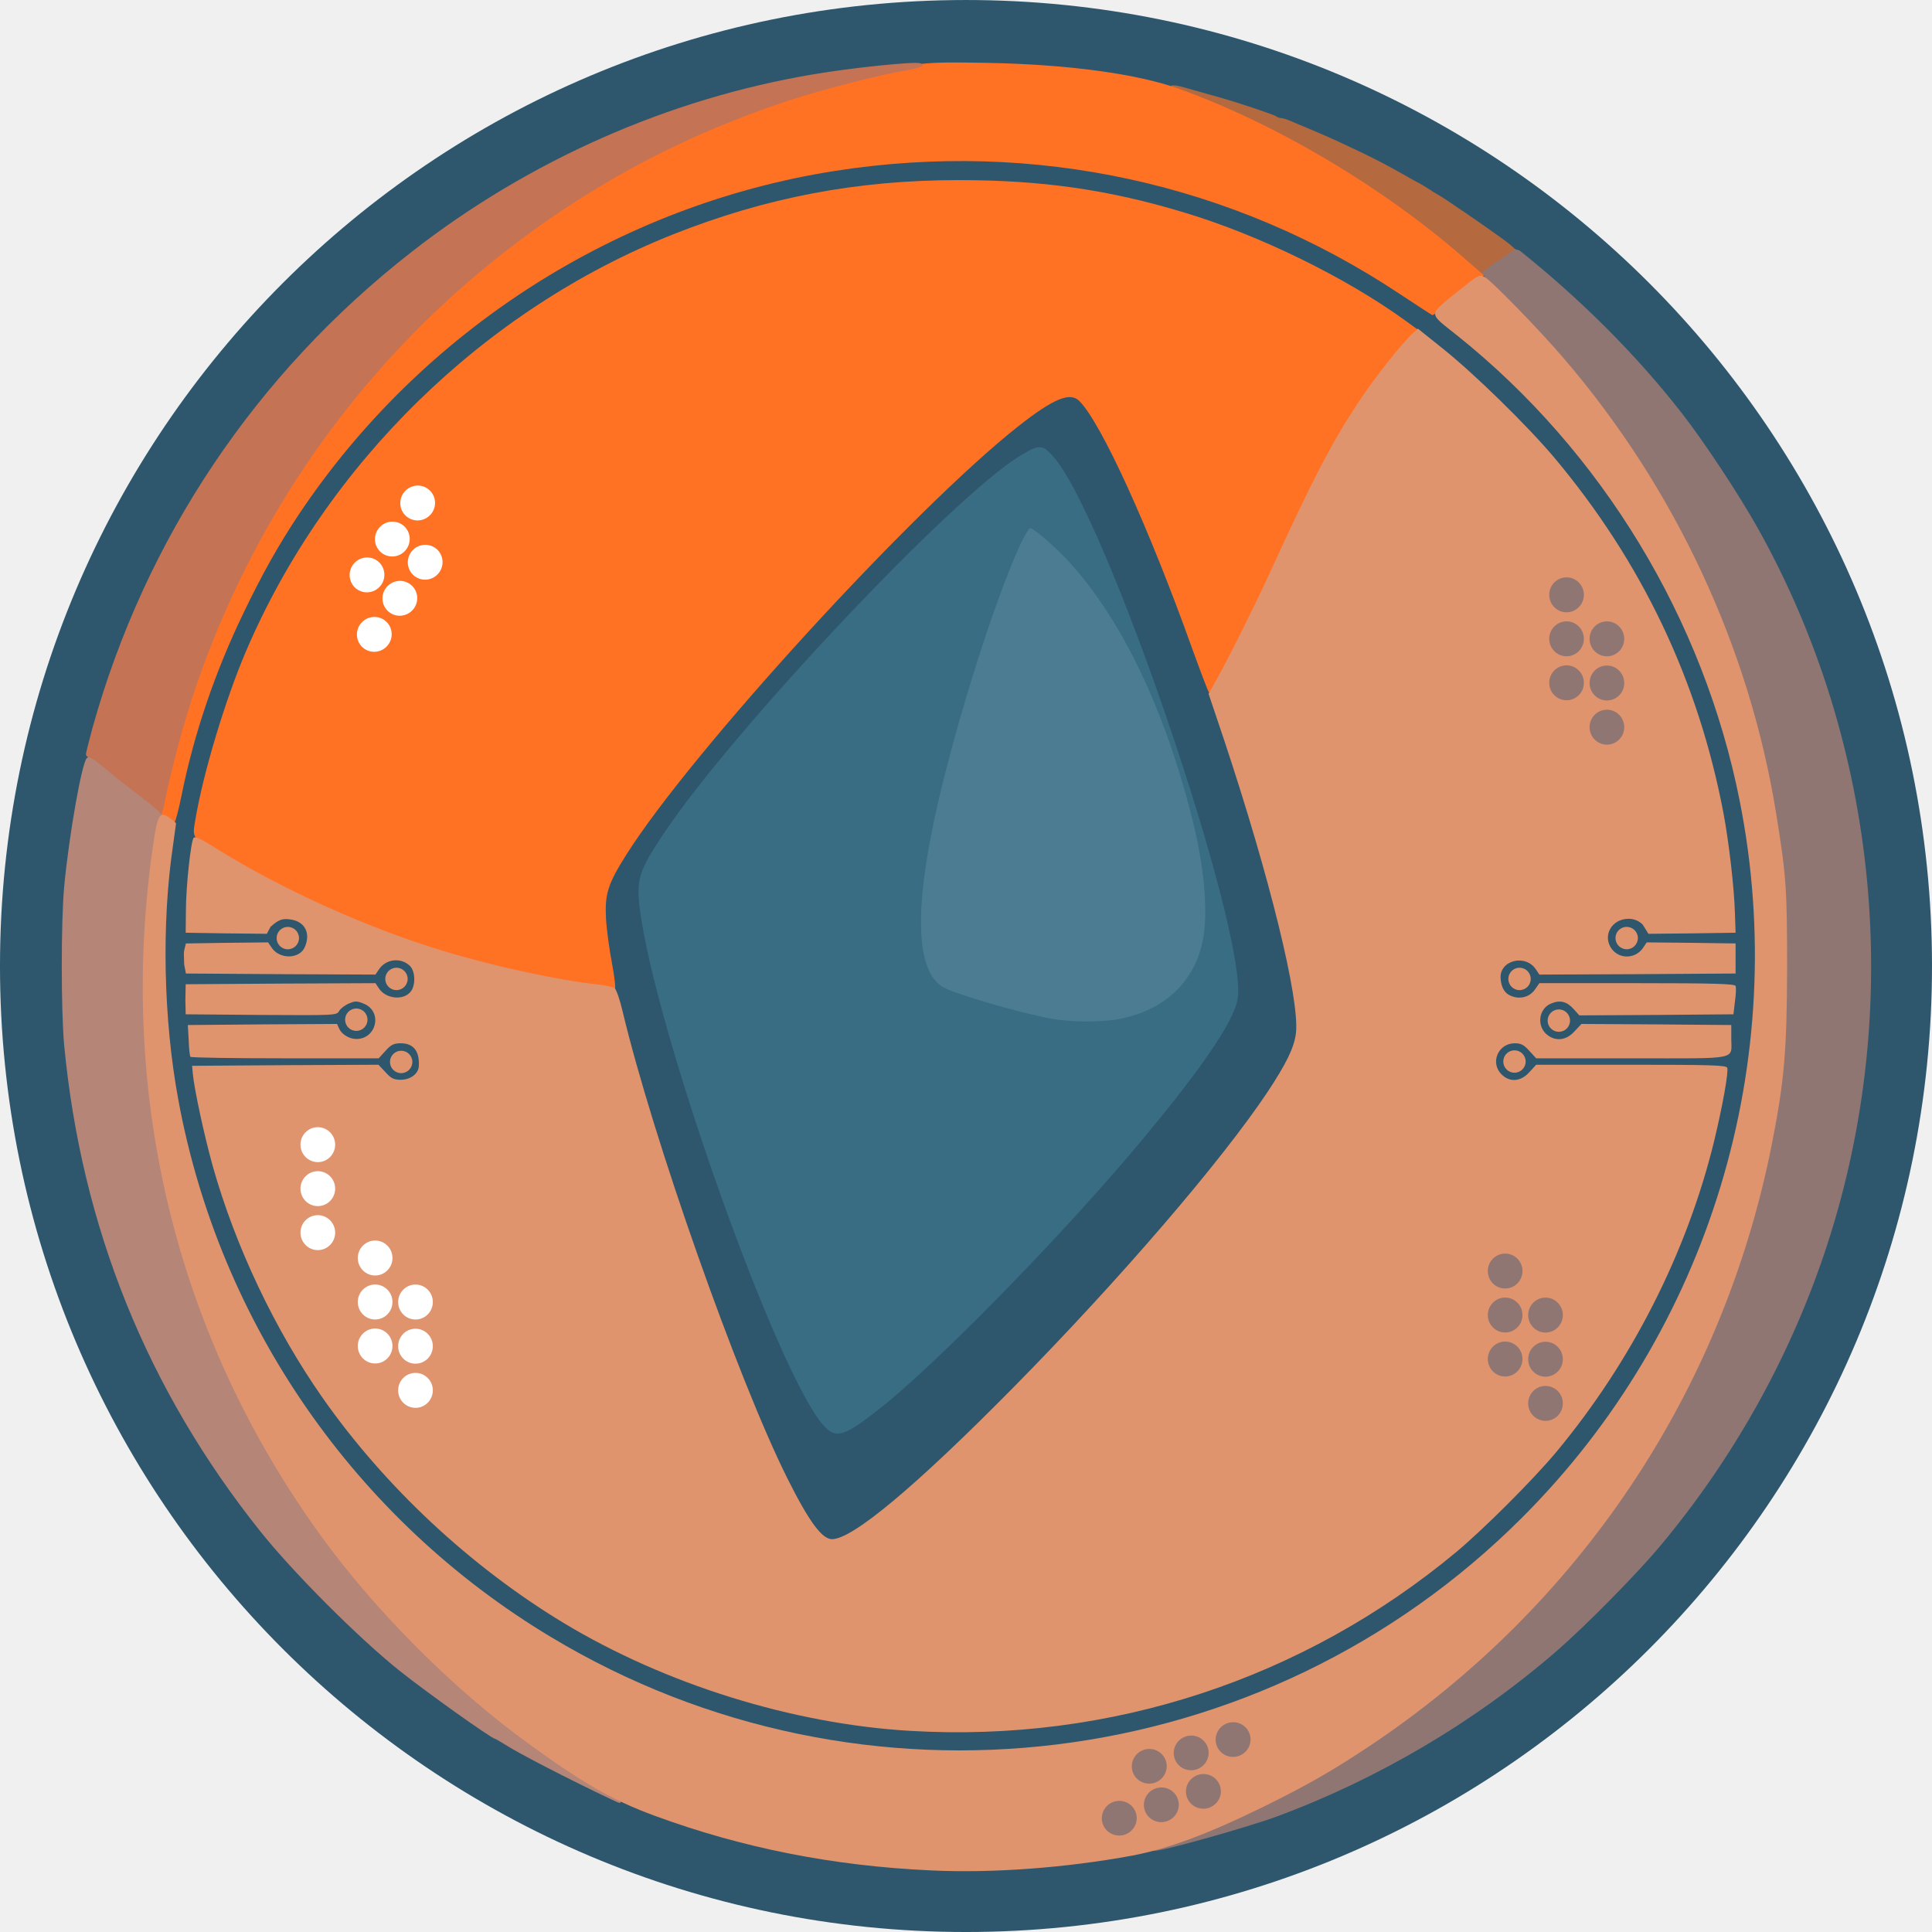
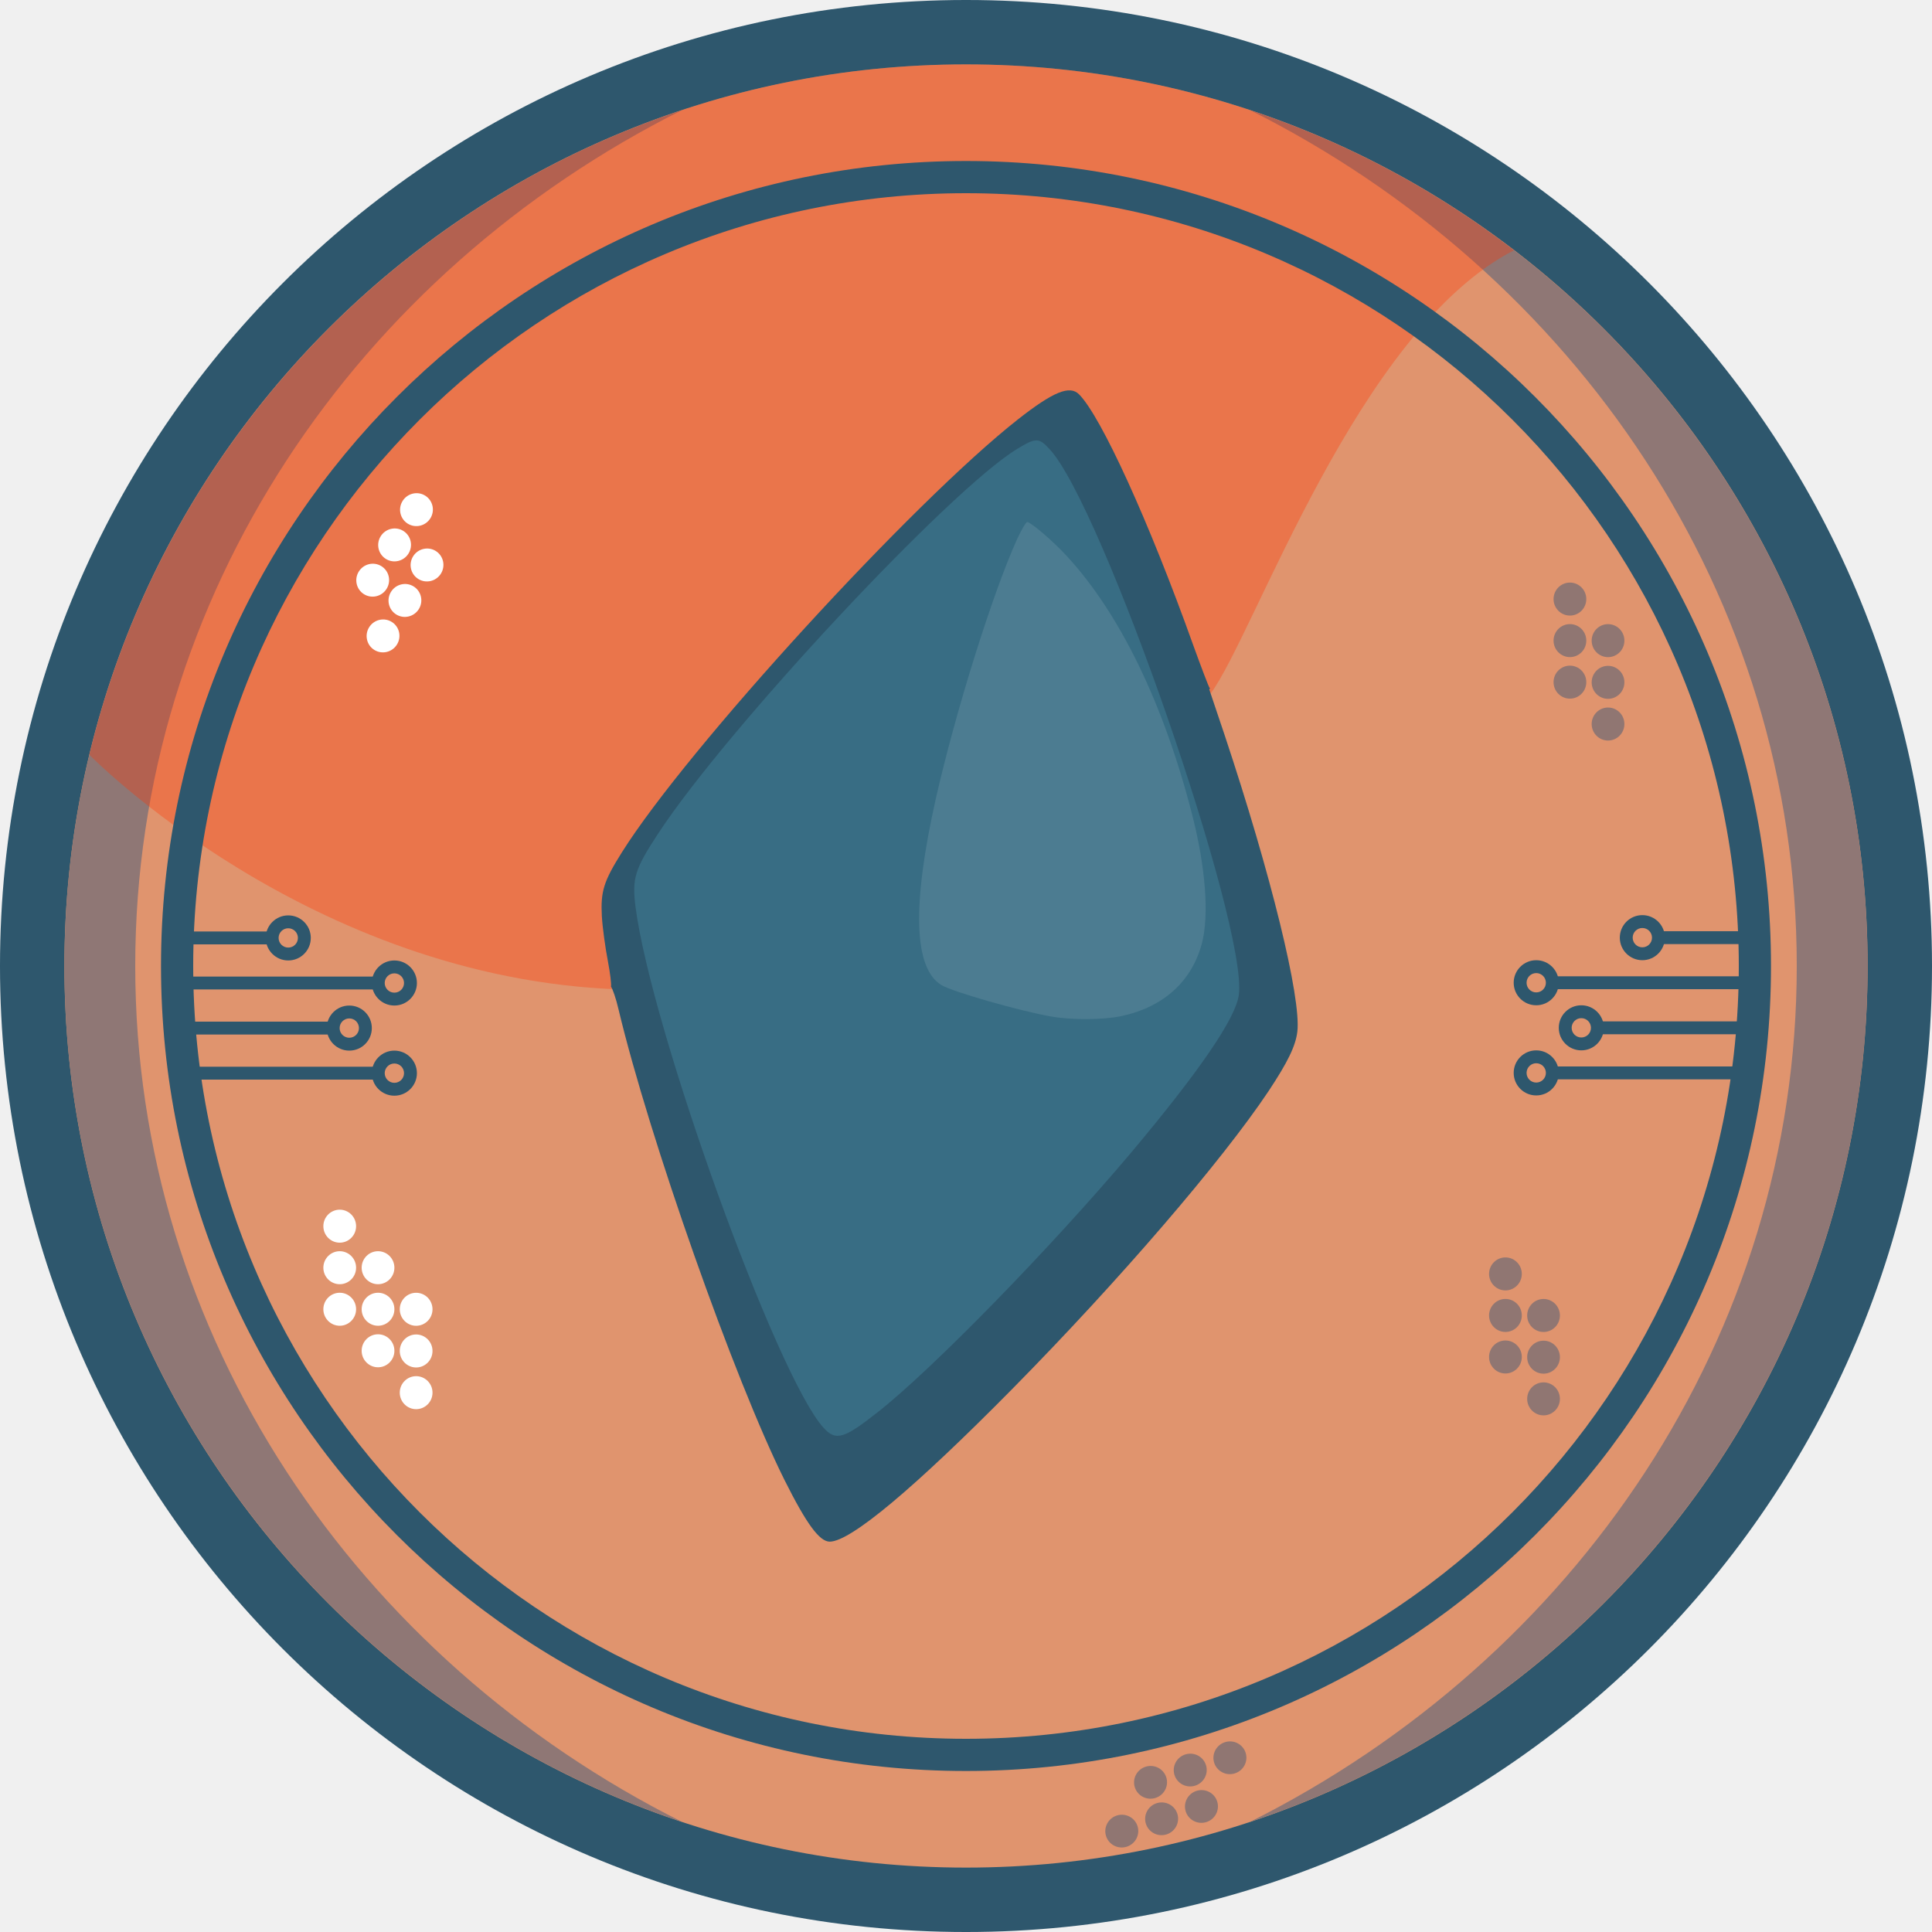
- <svg xmlns="http://www.w3.org/2000/svg" width="100%" height="100%" viewBox="0 0 900 900" version="1.1" xml:space="preserve" style="fill-rule:evenodd;clip-rule:evenodd;stroke-linejoin:round;stroke-miterlimit:1.414;">
-   <g transform="matrix(3.9332,0,0,3.63918,-1435.04,-1471.36)">
-     <ellipse cx="479.263" cy="527.966" rx="114.411" ry="123.654" style="fill:rgb(46,87,109);" />
+ <svg xmlns="http://www.w3.org/2000/svg" width="100%" height="100%" viewBox="0 0 300 300" version="1.1" xml:space="preserve" style="fill-rule:evenodd;clip-rule:evenodd;stroke-linejoin:round;stroke-miterlimit:1.414;">
+   <g transform="matrix(-1.65917,-7.36819e-16,7.36819e-16,-1.65917,150,150)">
+     <circle cx="0" cy="0" r="90.407" style="fill:rgb(46,87,109);" />
  </g>
-   <path d="M383.7,664.1C362.1,640.1 305.1,479.8 298,423C296.4,409.7 297.7,405.6 308.7,389C340.9,340.5 444.1,231 475.4,212.2C484,207 485.5,207 490.3,212.3C514.5,238.2 580.8,432.6 576.6,464.9C575.2,475.7 558.2,500.2 526.4,537.7C489.1,581.5 433.6,637.8 408.5,657.2C393,669.3 389.3,670.3 383.7,664.1Z" style="fill:rgb(56,109,132);fill-rule:nonzero;" />
-   <path d="M489.5,474.5C474.8,471.8 444.3,462.9 439.2,459.8C426.4,452 425.7,422.9 437,373.7C446.4,333.2 463.7,278.8 475.3,253.6C477.3,249.4 479.3,246 479.9,246C481.5,246 491.9,255 497.9,261.6C522.4,288.3 542.6,330.4 555.4,381.5C561.5,405.7 563.1,427.9 559.7,440.9C555,458.5 541.9,470.4 522.4,474.5C514,476.3 499,476.3 489.5,474.5Z" style="fill:rgb(76,124,145);fill-rule:nonzero;" />
-   <path d="M681.2,121.5C663.4,105.7 633.3,84.5 610.5,71.7C595.7,63.4 572.9,52.5 558,46.6C550.8,43.8 545,41 545.2,40.5C545.6,39.2 547.8,39.5 556.5,42.1C560.4,43.2 565.3,44.6 567.5,45.2C575.9,47.5 593.5,53.4 594.5,54.2C595,54.6 596,55 596.8,55C597.6,55 599.8,55.7 601.8,56.6C603.9,57.5 606.4,58.6 607.5,59C620.9,64.7 620.7,64.6 635,71.4C640.2,73.9 647.7,77.8 651.5,80C655.4,82.2 659.4,84.5 660.5,85C661.6,85.6 663.9,86.9 665.5,88C667.2,89.1 669.1,90.3 669.9,90.7C671.8,91.6 692.8,106 700.7,111.8C704.1,114.3 706.7,116.7 706.4,117.1C706,117.9 690.1,129.1 689.7,128.9C689.6,128.9 685.7,125.5 681.2,121.5Z" style="fill:rgb(180,105,62);fill-rule:nonzero;" />
-   <path d="M537.5,862.1C536.9,861 603.8,832.9 618,824.5C684.6,785 739.5,728.7 777.1,661.5C817.2,589.6 836.7,503.3 831,422C823.5,315.9 781,221 707.2,145.8C697.6,136.1 690.1,127.6 690.5,127.1C690.8,126.5 693.9,124.1 697.3,121.8C700.7,119.6 705.673,116.174 705.669,115.993C705.677,115.998 707.815,116.632 707.9,116.7C736.9,139.9 762.5,165.6 783.4,192.4C793.8,205.7 810.3,230.7 819.1,246.5C875.2,347.1 887.1,469.2 851.3,579.5C834.7,630.7 807.9,679 773.1,720.5C762.5,733.2 738.5,757.5 725.5,768.8C687.4,801.9 642.1,828.7 594.5,846.3C580.2,851.5 538.3,863.3 537.5,862.1Z" style="fill:rgb(144,118,114);fill-rule:nonzero;" />
-   <path d="M279,460.8C220.6,453.3 158.1,431.5 107,401C88.8,390.2 89.5,391 91,381.9C94.6,360.3 104.9,326.1 114.5,303.6C151.9,216 225.5,144.2 313.5,109.2C356.8,92 399.2,83.9 446.5,83.9C485.3,83.9 516.4,88.3 552,99.1C586.8,109.6 627,129.3 654.6,149.3L661.2,154.1L656.8,158.8C635.8,181.4 621,206.7 592.8,268.5C584.8,286 567,320.8 565.3,322.2C564.5,322.9 563.6,322.9 563.1,322.4C562.7,321.9 559.3,313 555.5,302.5C535.2,245.7 513,197 502.8,186.8C498.5,182.5 490.9,185.6 474.7,198.3C425.9,236.6 321.7,350.5 291.6,398.4C283.1,411.9 281.7,416.5 282.3,428C282.6,433.2 283.9,442.6 285.1,448.8C286.3,455.2 286.9,460.5 286.4,460.9C285.9,461.3 282.6,461.3 279,460.8Z" style="fill:rgb(255,114,36);fill-rule:nonzero;" />
-   <path d="M77.2,381.8C74,379.8 73.8,379.5 74.5,375.2C74.9,372.7 76.9,363.6 79.1,354.9C107.8,238.1 185.1,137.4 291.5,77.9C324,59.8 361.5,45 398.2,36.1C427.3,29 429.9,28.7 460.3,29.3C497.6,30 530,34.4 549.6,41.5C594.9,57.9 644.5,87.4 681.9,120.1L691.3,128.3L688.4,130.4C686.8,131.6 681.5,135.8 676.7,139.8C671.9,143.8 667.6,147 667.2,146.8C666.8,146.6 660,142.2 652,136.9C574.4,85.3 481.7,65.1 389.1,79.6C287.9,95.4 196.5,153.9 139.3,239.5C129.8,253.8 122.4,266.9 113.5,285.4C100.2,312.9 90.4,341.7 84.6,370.4C83.3,376.9 81.8,382.6 81.3,383.1C80.9,383.5 79,383 77.2,381.8Z" style="fill:rgb(255,114,36);fill-rule:nonzero;" />
-   <path d="M66.5,373.9C53.5,364.2 40,352.7 40,351.5C40,350.9 41.4,345.4 43,339.4C67.6,250.9 119.2,173.9 191.8,117.3C246.2,74.8 311.5,45.9 379,34.6C396.6,31.6 426.4,28.5 428.7,29.5C431.4,30.5 428.9,31.7 421.5,32.9C409.4,34.9 382.5,41.9 366.9,47C339.9,56 314.7,67 291.5,79.9C195.5,133.6 124.5,219.6 89.9,324C85.2,338.3 79.3,360.4 76.9,372.8C76.3,376.2 75.4,379.2 75.1,379.4C74.7,379.7 70.9,377.2 66.5,373.9Z" style="fill:rgb(196,116,84);fill-rule:nonzero;" />
-   <path d="M284.5,838.1C265.5,829.1 241.6,816.8 235.3,812.7C232.9,811.2 230.8,810 230.6,810C229.1,810 198.1,787.9 186,778.2C167,763 136.7,732.7 121.3,713.4C68.6,647.4 38,571.8 29.9,487C28.4,470.9 28.4,429.1 29.9,413C32.2,388.7 38.1,355.6 40.4,353.2C41.4,352.2 43,353 48.8,357.9C52.7,361.2 60.5,367.3 66,371.5C73.3,377 76,379.6 75.6,380.8C73.3,388.6 70.2,415.8 69,439.2C67.3,470.7 70,509.9 76,541.5C96.4,648.2 157.1,744.6 244,808.7C256.4,817.8 273.6,829.2 282.8,834.2C286.7,836.4 289.8,838.6 289.4,839.1C288.7,840.2 289.2,840.3 284.5,838.1Z" style="fill:rgb(181,133,120);fill-rule:nonzero;" />
+   <g transform="matrix(-1.54856,-6.87697e-16,6.87697e-16,-1.54856,150,150)">
+     <circle cx="0" cy="0" r="90.407" style="fill:rgb(224,148,110);" />
+   </g>
+   <g id="Layer1">
+     <path d="M105.905,17.097C55.405,42.416 21,92.459 21,150C21,207.541 55.405,257.584 105.905,282.903C50.214,264.411 10,211.865 10,150C10,88.135 50.214,35.589 105.905,17.097Z" style="fill:rgb(143,119,117);" />
+     <g transform="matrix(-1,0,0,1,300,0)">
+       <path d="M105.905,17.097C55.405,42.416 21,92.459 21,150C21,207.541 55.405,257.584 105.905,282.903C50.214,264.411 10,211.865 10,150C10,88.135 50.214,35.589 105.905,17.097Z" style="fill:rgb(143,119,117);" />
+     </g>
+   </g>
+   <path d="M13.881,117.157C28.675,55.712 84.041,10 150,10C182.003,10 211.512,20.761 235.103,38.859C210.769,51.377 194.9,98.362 187.961,107.738C164.367,139.619 144.583,155.299 96.275,153.634C47.966,151.968 13.931,117.26 13.931,117.26L13.881,117.157Z" style="fill:rgb(255,52,0);fill-opacity:0.32;" />
  <g>
-     <path d="M433.5,871.3C387.8,869.2 345.7,860.8 305.1,845.9C285.5,838.7 271.7,830.8 246,812.1C211.3,787 175.1,750.7 149.9,716C81.6,622 54.2,508.5 71.6,391.8C73.5,379.4 74.5,377.8 79,381C80.6,382.2 82,383.3 82,383.6C82,383.8 81.3,388.4 80.6,393.8C75.2,430.1 76.1,474.8 83.1,512.5C102.3,616.6 165.6,707.9 256.5,762.5C402,850.1 588.9,827.1 709,707C796.4,619.7 834.5,494 810.4,373C793.6,288.3 746.3,210.4 679.2,156.6C664.9,145.1 664.9,147.4 679.8,135.2C688.6,128.1 689.2,127.8 691.6,129C694.8,130.8 717.1,153.6 728.6,167.1C780.4,227.5 815,301.8 827.4,379C832.1,408 832.5,414 832.5,451C832.4,489.3 831.2,503.6 825.4,533C802.5,648.5 735.7,748.4 637.5,813.7C620.5,825 608.9,831.6 588.9,841.5C562.8,854.3 544.3,861.2 527.5,864.4C496.7,870.1 462.1,872.7 433.5,871.3Z" style="fill:rgb(224,148,110);fill-rule:nonzero;" />
-     <path d="M424,806.3C369.3,803.1 309.9,784.6 262.5,756C219.2,729.8 179.4,692.7 150.3,651.2C128.1,619.5 109.7,580.8 99.1,543.2C95.3,529.6 90.5,507.6 89.8,500L89.5,496.5L132.9,496.2L176.3,496L179.6,499.5C182.2,502.4 183.5,503 186.7,503C191.2,503 194.9,500.2 195.1,496.7C195.5,489.6 192.6,486 186.7,486C183.5,486 182.2,486.6 179.6,489.5L176.4,493L132.7,493C108.7,493 88.9,492.7 88.7,492.3C88.4,491.8 88,488.4 87.9,484.5L87.5,477.5L122.3,477.2L157,477L158.1,479.4C159.3,481.9 162.8,484 166,484C175.3,484 178.32,471.544 169.8,467.7C165.981,465.977 164.973,466.491 162.7,467.4C160.7,468.2 158.7,469.8 158,470.9C156.9,473 156.6,473 121.7,472.8L86.5,472.5L86.358,465.839L86.5,458.5L130.7,458.2L174.9,458L176.5,460.4C179.8,465.5 188.3,466.2 191.5,461.7C193.7,458.6 193.4,452.4 191,450C186.9,445.9 179.8,446.6 176.5,451.6L174.9,454L130.7,453.8L86.6,453.5L85.8,449.3C85.742,446.972 85.656,445.565 85.659,444.501C85.662,443.646 85.722,443.013 85.9,442.3L86.6,439.5L105.8,439.2L124.9,439L126.5,441.4C130.1,446.9 139.3,446.9 141.9,441.4C144.9,434.8 142.1,429.2 135.2,428.3C131.559,427.825 129.871,428.296 126.009,431.77L124.3,435L105.4,434.8L86.5,434.5L86.6,424.5C86.6,412.9 88.9,392 90.2,390.3C90.8,389.5 93.7,390.8 100.3,395C131.2,414.3 171.2,432.4 207.5,443.3C230.3,450.2 261,456.8 278.4,458.6C282,459 285.6,459.8 286.4,460.4C287.1,461 288.8,465.8 290,471C304.1,530.2 343.6,642.2 366.7,688.5C376.9,708.9 382.9,717 387.6,717C397.2,717 426.7,692.3 472,646.4C521.6,596.1 568.9,541 590.4,508.8C599.2,495.5 602.9,488 603.7,481.3C605.5,465.6 591.5,408.6 570.1,344.3L563,323.2L566.6,316.8C571.7,307.9 584.2,282.8 591,268C611.2,223.8 620,206.9 632.4,188C640.1,176.3 652.7,160.3 658.1,155.3L660.5,153.1L672,162.3C686.8,174.1 711.5,198.3 723.9,213C764.9,261.8 791.2,317.2 802.9,379C805.4,392.4 807.9,413.9 808.2,425.5L808.5,434.5L788.2,434.8L767.9,435L765.224,430.683C763.024,428.483 760.3,428 758.7,428C750.6,428 746.2,436.2 751,442.3C754.8,447 762.1,446.6 765.5,441.4L767.1,439L787.8,439.2L808.5,439.5L808.5,453.5L762.8,453.8L717.1,454L715.5,451.6C710.6,444.2 698.394,447.34 699.038,455.815C699.479,461.622 702.222,463.1 703.2,463.6C707.5,465.8 712.4,464.7 715,461L717.1,458L762.6,458C798.1,458 808.2,458.3 808.5,459.3C808.8,459.9 808.7,463.2 808.2,466.5L807.5,472.5L771.6,472.8L735.7,473L733.1,470.1C729.9,466.5 726.7,465.7 722.5,467.5C716.5,470 715.7,478.6 721.2,482.4C725.1,485.2 729.8,484.5 733.4,480.5L736.7,477L771.6,477.2L806.5,477.5L806.5,483.5C806.4,494 811.3,493 760.4,493L715.6,493L712.4,489.5C709.9,486.7 708.5,486 705.6,486C697.9,486 694,495.1 699.5,500.5C703.3,504.3 708.4,503.9 712.4,499.5L715.6,496L759.9,496C796.3,496 804.2,496.2 804.6,497.4C805.3,499.3 802.5,515 798.5,531.6C785.8,583.6 760,634.3 724.9,676.5C714.2,689.3 691.3,712.2 678.5,722.9C607.1,782.3 517.2,811.8 424,806.3Z" style="fill:rgb(224,148,110);fill-rule:nonzero;" />
-     <g>
-       <g transform="matrix(-1,2.77556e-16,-2.77556e-16,-1,134.073,436.999)">
-         <circle cx="0" cy="0" r="5.215" style="fill:rgb(224,148,110);" />
-       </g>
-       <g transform="matrix(-1,2.77556e-16,-2.77556e-16,-1,184.683,456.018)">
-         <circle cx="0" cy="0" r="5.215" style="fill:rgb(224,148,110);" />
-       </g>
-       <g transform="matrix(-1,2.77556e-16,-2.77556e-16,-1,165.978,475.014)">
-         <circle cx="0" cy="0" r="5.215" style="fill:rgb(224,148,110);" />
-       </g>
-       <g transform="matrix(-1,2.77556e-16,-2.77556e-16,-1,186.879,494.694)">
-         <circle cx="0" cy="0" r="5.215" style="fill:rgb(224,148,110);" />
-       </g>
-       <g transform="matrix(-1,2.77556e-16,-2.77556e-16,-1,757.767,436.984)">
-         <circle cx="0" cy="0" r="5.215" style="fill:rgb(224,148,110);" />
-       </g>
-       <g transform="matrix(-1,2.77556e-16,-2.77556e-16,-1,707.855,456.021)">
-         <circle cx="0" cy="0" r="5.215" style="fill:rgb(224,148,110);" />
-       </g>
-       <g transform="matrix(-1,2.77556e-16,-2.77556e-16,-1,726.165,475.44)">
-         <circle cx="0" cy="0" r="5.215" style="fill:rgb(224,148,110);" />
-       </g>
-       <g transform="matrix(-1,2.77556e-16,-2.77556e-16,-1,705.5,494.5)">
-         <circle cx="0" cy="0" r="5.215" style="fill:rgb(224,148,110);" />
-       </g>
+     <path d="M150,275C81.011,275 25,218.989 25,150C25,81.011 81.011,25 150,25C218.989,25 275,81.011 275,150C275,218.989 218.989,275 150,275ZM150,270C83.77,270 30,216.23 30,150C30,83.77 83.77,30 150,30C216.23,30 270,83.77 270,150C270,216.23 216.23,270 150,270Z" style="fill:rgb(46,87,109);" />
+     <g transform="matrix(1,0,0,1,-0.268549,0.65637)">
+       <path d="M61.506,155.484C59.574,155.484 58.006,153.916 58.006,151.984C58.006,150.052 59.574,148.484 61.506,148.484C63.438,148.484 65.006,150.052 65.006,151.984C65.006,153.916 63.438,155.484 61.506,155.484ZM61.506,153.484C60.678,153.484 60.006,152.812 60.006,151.984C60.006,151.156 60.678,150.484 61.506,150.484C62.334,150.484 63.006,151.156 63.006,151.984C63.006,152.812 62.334,153.484 61.506,153.484Z" style="fill:rgb(46,87,109);" />
+     </g>
+     <g transform="matrix(1.02683,0,0,1.77003,-1.02115,-116.512)">
+       <rect x="28.051" y="151.496" width="29.955" height="1.13" style="fill:rgb(46,87,109);" />
+     </g>
+     <g transform="matrix(1,0,0,1,-0.268549,14.6564)">
+       <path d="M61.506,155.484C59.574,155.484 58.006,153.916 58.006,151.984C58.006,150.052 59.574,148.484 61.506,148.484C63.438,148.484 65.006,150.052 65.006,151.984C65.006,153.916 63.438,155.484 61.506,155.484ZM61.506,153.484C60.678,153.484 60.006,152.812 60.006,151.984C60.006,151.156 60.678,150.484 61.506,150.484C62.334,150.484 63.006,151.156 63.006,151.984C63.006,152.812 62.334,153.484 61.506,153.484Z" style="fill:rgb(46,87,109);" />
+     </g>
+     <g transform="matrix(0.952799,0,0,1.77003,3.27309,-102.512)">
+       <rect x="28.051" y="151.496" width="29.955" height="1.13" style="fill:rgb(46,87,109);" />
+     </g>
+     <g transform="matrix(1,0,0,1,-7.26855,7.65637)">
+       <path d="M61.506,155.484C59.574,155.484 58.006,153.916 58.006,151.984C58.006,150.052 59.574,148.484 61.506,148.484C63.438,148.484 65.006,150.052 65.006,151.984C65.006,153.916 63.438,155.484 61.506,155.484ZM61.506,153.484C60.678,153.484 60.006,152.812 60.006,151.984C60.006,151.156 60.678,150.484 61.506,150.484C62.334,150.484 63.006,151.156 63.006,151.984C63.006,152.812 62.334,153.484 61.506,153.484Z" style="fill:rgb(46,87,109);" />
+     </g>
+     <g transform="matrix(0.793145,0,0,1.77003,5.53394,-109.512)">
+       <rect x="28.051" y="151.496" width="29.955" height="1.13" style="fill:rgb(46,87,109);" />
+     </g>
+     <g transform="matrix(1,0,0,1,-16.746,-6.34363)">
+       <path d="M61.506,155.484C59.574,155.484 58.006,153.916 58.006,151.984C58.006,150.052 59.574,148.484 61.506,148.484C63.438,148.484 65.006,150.052 65.006,151.984C65.006,153.916 63.438,155.484 61.506,155.484ZM61.506,153.484C60.678,153.484 60.006,152.812 60.006,151.984C60.006,151.156 60.678,150.484 61.506,150.484C62.334,150.484 63.006,151.156 63.006,151.984C63.006,152.812 62.334,153.484 61.506,153.484Z" style="fill:rgb(46,87,109);" />
+     </g>
+     <g transform="matrix(0.476754,0,0,1.77003,14.409,-123.512)">
+       <rect x="28.051" y="151.496" width="29.955" height="1.13" style="fill:rgb(46,87,109);" />
+     </g>
+     <g transform="matrix(-1,0,0,1,300.051,0.616027)">
+       <path d="M61.506,155.484C59.574,155.484 58.006,153.916 58.006,151.984C58.006,150.052 59.574,148.484 61.506,148.484C63.438,148.484 65.006,150.052 65.006,151.984C65.006,153.916 63.438,155.484 61.506,155.484ZM61.506,153.484C60.678,153.484 60.006,152.812 60.006,151.984C60.006,151.156 60.678,150.484 61.506,150.484C62.334,150.484 63.006,151.156 63.006,151.984C63.006,152.812 62.334,153.484 61.506,153.484Z" style="fill:rgb(46,87,109);" />
+     </g>
+     <g transform="matrix(-1.02683,0,0,1.77003,300.804,-116.553)">
+       <rect x="28.051" y="151.496" width="29.955" height="1.13" style="fill:rgb(46,87,109);" />
+     </g>
+     <g transform="matrix(-1,0,0,1,300.051,14.616)">
+       <path d="M61.506,155.484C59.574,155.484 58.006,153.916 58.006,151.984C58.006,150.052 59.574,148.484 61.506,148.484C63.438,148.484 65.006,150.052 65.006,151.984C65.006,153.916 63.438,155.484 61.506,155.484ZM61.506,153.484C60.678,153.484 60.006,152.812 60.006,151.984C60.006,151.156 60.678,150.484 61.506,150.484C62.334,150.484 63.006,151.156 63.006,151.984C63.006,152.812 62.334,153.484 61.506,153.484Z" style="fill:rgb(46,87,109);" />
+     </g>
+     <g transform="matrix(-0.952799,0,0,1.77003,296.509,-102.553)">
+       <rect x="28.051" y="151.496" width="29.955" height="1.13" style="fill:rgb(46,87,109);" />
+     </g>
+     <g transform="matrix(-1,0,0,1,307.051,7.61603)">
+       <path d="M61.506,155.484C59.574,155.484 58.006,153.916 58.006,151.984C58.006,150.052 59.574,148.484 61.506,148.484C63.438,148.484 65.006,150.052 65.006,151.984C65.006,153.916 63.438,155.484 61.506,155.484ZM61.506,153.484C60.678,153.484 60.006,152.812 60.006,151.984C60.006,151.156 60.678,150.484 61.506,150.484C62.334,150.484 63.006,151.156 63.006,151.984C63.006,152.812 62.334,153.484 61.506,153.484Z" style="fill:rgb(46,87,109);" />
+     </g>
+     <g transform="matrix(-0.793145,0,0,1.77003,294.248,-109.553)">
+       <rect x="28.051" y="151.496" width="29.955" height="1.13" style="fill:rgb(46,87,109);" />
+     </g>
+     <g transform="matrix(-1,0,0,1,316.528,-6.38397)">
+       <path d="M61.506,155.484C59.574,155.484 58.006,153.916 58.006,151.984C58.006,150.052 59.574,148.484 61.506,148.484C63.438,148.484 65.006,150.052 65.006,151.984C65.006,153.916 63.438,155.484 61.506,155.484ZM61.506,153.484C60.678,153.484 60.006,152.812 60.006,151.984C60.006,151.156 60.678,150.484 61.506,150.484C62.334,150.484 63.006,151.156 63.006,151.984C63.006,152.812 62.334,153.484 61.506,153.484Z" style="fill:rgb(46,87,109);" />
+     </g>
+     <g transform="matrix(-0.476754,0,0,1.77003,285.373,-123.553)">
+       <rect x="28.051" y="151.496" width="29.955" height="1.13" style="fill:rgb(46,87,109);" />
    </g>
  </g>
  <g>
-     <g>
-       <g transform="matrix(130.267,-2.77556e-17,1.75641e-17,2.01188,-21102.8,-497.133)">
-         <ellipse cx="163.338" cy="538.385" rx="0.062" ry="4.046" style="fill:white;" />
-       </g>
-       <g transform="matrix(130.267,-2.77556e-17,1.75641e-17,2.01188,-21102.8,-476.64)">
-         <ellipse cx="163.338" cy="538.385" rx="0.062" ry="4.046" style="fill:white;" />
-       </g>
-       <g transform="matrix(130.267,-2.77556e-17,1.75641e-17,2.01188,-21102.8,-456.147)">
-         <ellipse cx="163.338" cy="538.385" rx="0.062" ry="4.046" style="fill:white;" />
-       </g>
-       <g transform="matrix(130.267,-2.77556e-17,1.75641e-17,2.01188,-21084,-476.625)">
-         <ellipse cx="163.338" cy="538.385" rx="0.062" ry="4.046" style="fill:white;" />
-       </g>
-       <g transform="matrix(130.267,-2.77556e-17,1.75641e-17,2.01188,-21084,-456.053)">
-         <ellipse cx="163.338" cy="538.385" rx="0.062" ry="4.046" style="fill:white;" />
-       </g>
-       <g transform="matrix(130.267,-2.77556e-17,1.75641e-17,2.01188,-21084,-435.481)">
-         <ellipse cx="163.338" cy="538.385" rx="0.062" ry="4.046" style="fill:white;" />
-       </g>
+     <g transform="matrix(0.336023,6.50521e-19,-6.50521e-19,0.336023,-1.40443,-1.54262)">
+       <path d="M563.345,322.587C563.255,322.536 563.173,322.473 563.1,322.4C562.7,321.9 559.3,313 555.5,302.5C535.2,245.7 513,197 502.8,186.8C498.5,182.5 490.9,185.6 474.7,198.3C425.9,236.6 321.7,350.5 291.6,398.4C283.1,411.9 281.7,416.5 282.3,428C282.6,433.2 283.9,442.6 285.1,448.8C286.156,454.429 286.747,459.208 286.533,460.549C287.298,461.566 288.871,466.106 290,471C304.1,530.2 343.6,642.2 366.7,688.5C376.9,708.9 382.9,717 387.6,717C397.2,717 426.7,692.3 472,646.4C521.6,596.1 568.9,541 590.4,508.8C599.2,495.5 602.9,488 603.7,481.3C605.5,465.6 591.5,408.6 570.1,344.3L563,323.2L563.345,322.587Z" style="fill:rgb(46,87,109);fill-rule:nonzero;" />
    </g>
-     <g>
-       <g transform="matrix(106.411,75.1412,-1.1605,1.64344,-16561.6,-12923.9)">
-         <ellipse cx="163.338" cy="538.385" rx="0.062" ry="4.046" style="fill:white;" />
-       </g>
-       <g transform="matrix(106.411,75.1412,-1.1605,1.64344,-16573.4,-12907.1)">
-         <ellipse cx="163.338" cy="538.385" rx="0.062" ry="4.046" style="fill:white;" />
-       </g>
-       <g transform="matrix(106.411,75.1412,-1.1605,1.64344,-16585.2,-12890.4)">
-         <ellipse cx="163.338" cy="538.385" rx="0.062" ry="4.046" style="fill:white;" />
-       </g>
-       <g transform="matrix(106.411,75.1412,-1.1605,1.64344,-16558.1,-12896.3)">
-         <ellipse cx="163.338" cy="538.385" rx="0.062" ry="4.046" style="fill:white;" />
-       </g>
-       <g transform="matrix(106.411,75.1412,-1.1605,1.64344,-16569.9,-12879.5)">
-         <ellipse cx="163.338" cy="538.385" rx="0.062" ry="4.046" style="fill:white;" />
-       </g>
-       <g transform="matrix(106.411,75.1412,-1.1605,1.64344,-16581.8,-12862.7)">
-         <ellipse cx="163.338" cy="538.385" rx="0.062" ry="4.046" style="fill:white;" />
-       </g>
+     <g transform="matrix(0.336019,-0.00167061,0.00167061,0.336019,-2.15602,-0.800641)">
+       <path d="M383.7,664.1C362.1,640.1 305.1,479.8 298,423C296.4,409.7 297.7,405.6 308.7,389C340.9,340.5 444.1,231 475.4,212.2C484,207 485.5,207 490.3,212.3C514.5,238.2 580.8,432.6 576.6,464.9C575.2,475.7 558.2,500.2 526.4,537.7C489.1,581.5 433.6,637.8 408.5,657.2C393,669.3 389.3,670.3 383.7,664.1Z" style="fill:rgb(56,109,132);fill-rule:nonzero;" />
    </g>
-     <g>
-       <g transform="matrix(130.267,-2.77556e-17,1.75641e-17,2.01188,-21129.5,-549.941)">
-         <ellipse cx="163.338" cy="538.385" rx="0.062" ry="4.046" style="fill:white;" />
-       </g>
-       <g transform="matrix(130.267,-2.77556e-17,1.75641e-17,2.01188,-21129.5,-529.448)">
-         <ellipse cx="163.338" cy="538.385" rx="0.062" ry="4.046" style="fill:white;" />
-       </g>
-       <g transform="matrix(130.267,-2.77556e-17,1.75641e-17,2.01188,-21129.5,-508.956)">
-         <ellipse cx="163.338" cy="538.385" rx="0.062" ry="4.046" style="fill:white;" />
-       </g>
+     <g transform="matrix(0.336019,-0.00167061,0.00167061,0.336019,-2.15602,-0.800641)">
+       <path d="M489.5,474.5C474.8,471.8 444.3,462.9 439.2,459.8C426.4,452 425.7,422.9 437,373.7C446.4,333.2 463.7,278.8 475.3,253.6C477.3,249.4 479.3,246 479.9,246C481.5,246 491.9,255 497.9,261.6C522.4,288.3 542.6,330.4 555.4,381.5C561.5,405.7 563.1,427.9 559.7,440.9C555,458.5 541.9,470.4 522.4,474.5C514,476.3 499,476.3 489.5,474.5Z" style="fill:rgb(76,124,145);fill-rule:nonzero;" />
    </g>
  </g>
-   <g transform="matrix(1,0,0,1,555.009,-308.942)">
+   <g transform="matrix(0.314726,0,0,0.314726,178.765,13.3723)">
    <g transform="matrix(130.267,-2.77556e-17,1.75641e-17,2.01188,-21102.8,-497.133)">
      <ellipse cx="163.338" cy="538.385" rx="0.062" ry="4.046" style="fill:rgb(144,118,114);" />
    </g>
    <g transform="matrix(130.267,-2.77556e-17,1.75641e-17,2.01188,-21102.8,-476.64)">
      <ellipse cx="163.338" cy="538.385" rx="0.062" ry="4.046" style="fill:rgb(144,118,114);" />
    </g>
    <g transform="matrix(130.267,-2.77556e-17,1.75641e-17,2.01188,-21102.8,-456.147)">
      <ellipse cx="163.338" cy="538.385" rx="0.062" ry="4.046" style="fill:rgb(144,118,114);" />
    </g>
    <g transform="matrix(130.267,-2.77556e-17,1.75641e-17,2.01188,-21084,-476.625)">
      <ellipse cx="163.338" cy="538.385" rx="0.062" ry="4.046" style="fill:rgb(144,118,114);" />
    </g>
    <g transform="matrix(130.267,-2.77556e-17,1.75641e-17,2.01188,-21084,-456.053)">
      <ellipse cx="163.338" cy="538.385" rx="0.062" ry="4.046" style="fill:rgb(144,118,114);" />
    </g>
    <g transform="matrix(130.267,-2.77556e-17,1.75641e-17,2.01188,-21084,-435.481)">
      <ellipse cx="163.338" cy="538.385" rx="0.062" ry="4.046" style="fill:rgb(144,118,114);" />
    </g>
  </g>
-   <g transform="matrix(1,0,0,1,526.406,6.06973)">
+   <g transform="matrix(0.314726,0,0,0.314726,188.779,-91.4158)">
    <g transform="matrix(130.267,-2.77556e-17,1.75641e-17,2.01188,-21102.8,-497.133)">
      <ellipse cx="163.338" cy="538.385" rx="0.062" ry="4.046" style="fill:rgb(144,118,114);" />
    </g>
    <g transform="matrix(130.267,-2.77556e-17,1.75641e-17,2.01188,-21102.8,-476.64)">
      <ellipse cx="163.338" cy="538.385" rx="0.062" ry="4.046" style="fill:rgb(144,118,114);" />
    </g>
    <g transform="matrix(130.267,-2.77556e-17,1.75641e-17,2.01188,-21102.8,-456.147)">
      <ellipse cx="163.338" cy="538.385" rx="0.062" ry="4.046" style="fill:rgb(144,118,114);" />
    </g>
    <g transform="matrix(130.267,-2.77556e-17,1.75641e-17,2.01188,-21084,-476.625)">
      <ellipse cx="163.338" cy="538.385" rx="0.062" ry="4.046" style="fill:rgb(144,118,114);" />
    </g>
    <g transform="matrix(130.267,-2.77556e-17,1.75641e-17,2.01188,-21084,-456.053)">
      <ellipse cx="163.338" cy="538.385" rx="0.062" ry="4.046" style="fill:rgb(144,118,114);" />
    </g>
    <g transform="matrix(130.267,-2.77556e-17,1.75641e-17,2.01188,-21084,-435.481)">
      <ellipse cx="163.338" cy="538.385" rx="0.062" ry="4.046" style="fill:rgb(144,118,114);" />
    </g>
  </g>
-   <g transform="matrix(0.303665,0.952779,-0.952779,0.303665,1079.72,465.9)">
+   <g transform="matrix(0.0929977,0.300672,-0.300672,0.0929977,350.932,165.905)">
    <g transform="matrix(130.267,-2.77556e-17,1.75641e-17,2.01188,-21102.8,-497.133)">
      <ellipse cx="163.338" cy="538.385" rx="0.062" ry="4.046" style="fill:rgb(144,118,114);" />
    </g>
    <g transform="matrix(130.267,-2.77556e-17,1.75641e-17,2.01188,-21102.8,-476.64)">
      <ellipse cx="163.338" cy="538.385" rx="0.062" ry="4.046" style="fill:rgb(144,118,114);" />
    </g>
    <g transform="matrix(130.267,-2.77556e-17,1.75641e-17,2.01188,-21102.8,-456.147)">
      <ellipse cx="163.338" cy="538.385" rx="0.062" ry="4.046" style="fill:rgb(144,118,114);" />
    </g>
    <g transform="matrix(130.267,-2.77556e-17,1.75641e-17,2.01188,-21084,-476.625)">
      <ellipse cx="163.338" cy="538.385" rx="0.062" ry="4.046" style="fill:rgb(144,118,114);" />
    </g>
    <g transform="matrix(130.267,-2.77556e-17,1.75641e-17,2.01188,-21084,-456.053)">
      <ellipse cx="163.338" cy="538.385" rx="0.062" ry="4.046" style="fill:rgb(144,118,114);" />
    </g>
    <g transform="matrix(130.267,-2.77556e-17,1.75641e-17,2.01188,-21084,-435.481)">
      <ellipse cx="163.338" cy="538.385" rx="0.062" ry="4.046" style="fill:rgb(144,118,114);" />
    </g>
  </g>
+   <g transform="matrix(0.314726,0,0,0.314726,3.70189,12.4098)">
+     <g transform="matrix(130.267,-2.77556e-17,1.75641e-17,2.01188,-21102.8,-497.133)">
+       <ellipse cx="163.338" cy="538.385" rx="0.062" ry="4.046" style="fill:white;" />
+     </g>
+     <g transform="matrix(130.267,-2.77556e-17,1.75641e-17,2.01188,-21102.8,-476.64)">
+       <ellipse cx="163.338" cy="538.385" rx="0.062" ry="4.046" style="fill:white;" />
+     </g>
+     <g transform="matrix(130.267,-2.77556e-17,1.75641e-17,2.01188,-21102.8,-456.147)">
+       <ellipse cx="163.338" cy="538.385" rx="0.062" ry="4.046" style="fill:white;" />
+     </g>
+     <g transform="matrix(130.267,-2.77556e-17,1.75641e-17,2.01188,-21121.7,-517.625)">
+       <ellipse cx="163.338" cy="538.385" rx="0.062" ry="4.046" style="fill:white;" />
+     </g>
+     <g transform="matrix(130.267,-2.77556e-17,1.75641e-17,2.01188,-21121.7,-497.133)">
+       <ellipse cx="163.338" cy="538.385" rx="0.062" ry="4.046" style="fill:white;" />
+     </g>
+     <g transform="matrix(130.267,-2.77556e-17,1.75641e-17,2.01188,-21121.7,-476.64)">
+       <ellipse cx="163.338" cy="538.385" rx="0.062" ry="4.046" style="fill:white;" />
+     </g>
+     <g transform="matrix(130.267,-2.77556e-17,1.75641e-17,2.01188,-21084,-476.625)">
+       <ellipse cx="163.338" cy="538.385" rx="0.062" ry="4.046" style="fill:white;" />
+     </g>
+     <g transform="matrix(130.267,-2.77556e-17,1.75641e-17,2.01188,-21084,-456.053)">
+       <ellipse cx="163.338" cy="538.385" rx="0.062" ry="4.046" style="fill:white;" />
+     </g>
+     <g transform="matrix(130.267,-2.77556e-17,1.75641e-17,2.01188,-21084,-435.481)">
+       <ellipse cx="163.338" cy="538.385" rx="0.062" ry="4.046" style="fill:white;" />
+     </g>
+     <g transform="matrix(110.663,68.726,-1.06142,1.7091,-17310.3,-11933.7)">
+       <ellipse cx="163.338" cy="538.385" rx="0.062" ry="4.046" style="fill:white;" />
+     </g>
+     <g transform="matrix(110.663,68.726,-1.06142,1.7091,-17321.1,-11916.3)">
+       <ellipse cx="163.338" cy="538.385" rx="0.062" ry="4.046" style="fill:white;" />
+     </g>
+     <g transform="matrix(110.663,68.726,-1.06142,1.7091,-17331.9,-11898.9)">
+       <ellipse cx="163.338" cy="538.385" rx="0.062" ry="4.046" style="fill:white;" />
+     </g>
+     <g transform="matrix(110.663,68.726,-1.06142,1.7091,-17305.1,-11906.4)">
+       <ellipse cx="163.338" cy="538.385" rx="0.062" ry="4.046" style="fill:white;" />
+     </g>
+     <g transform="matrix(110.663,68.726,-1.06142,1.7091,-17316,-11888.9)">
+       <ellipse cx="163.338" cy="538.385" rx="0.062" ry="4.046" style="fill:white;" />
+     </g>
+     <g transform="matrix(110.663,68.726,-1.06142,1.7091,-17326.8,-11871.4)">
+       <ellipse cx="163.338" cy="538.385" rx="0.062" ry="4.046" style="fill:white;" />
+     </g>
+   </g>
</svg>
